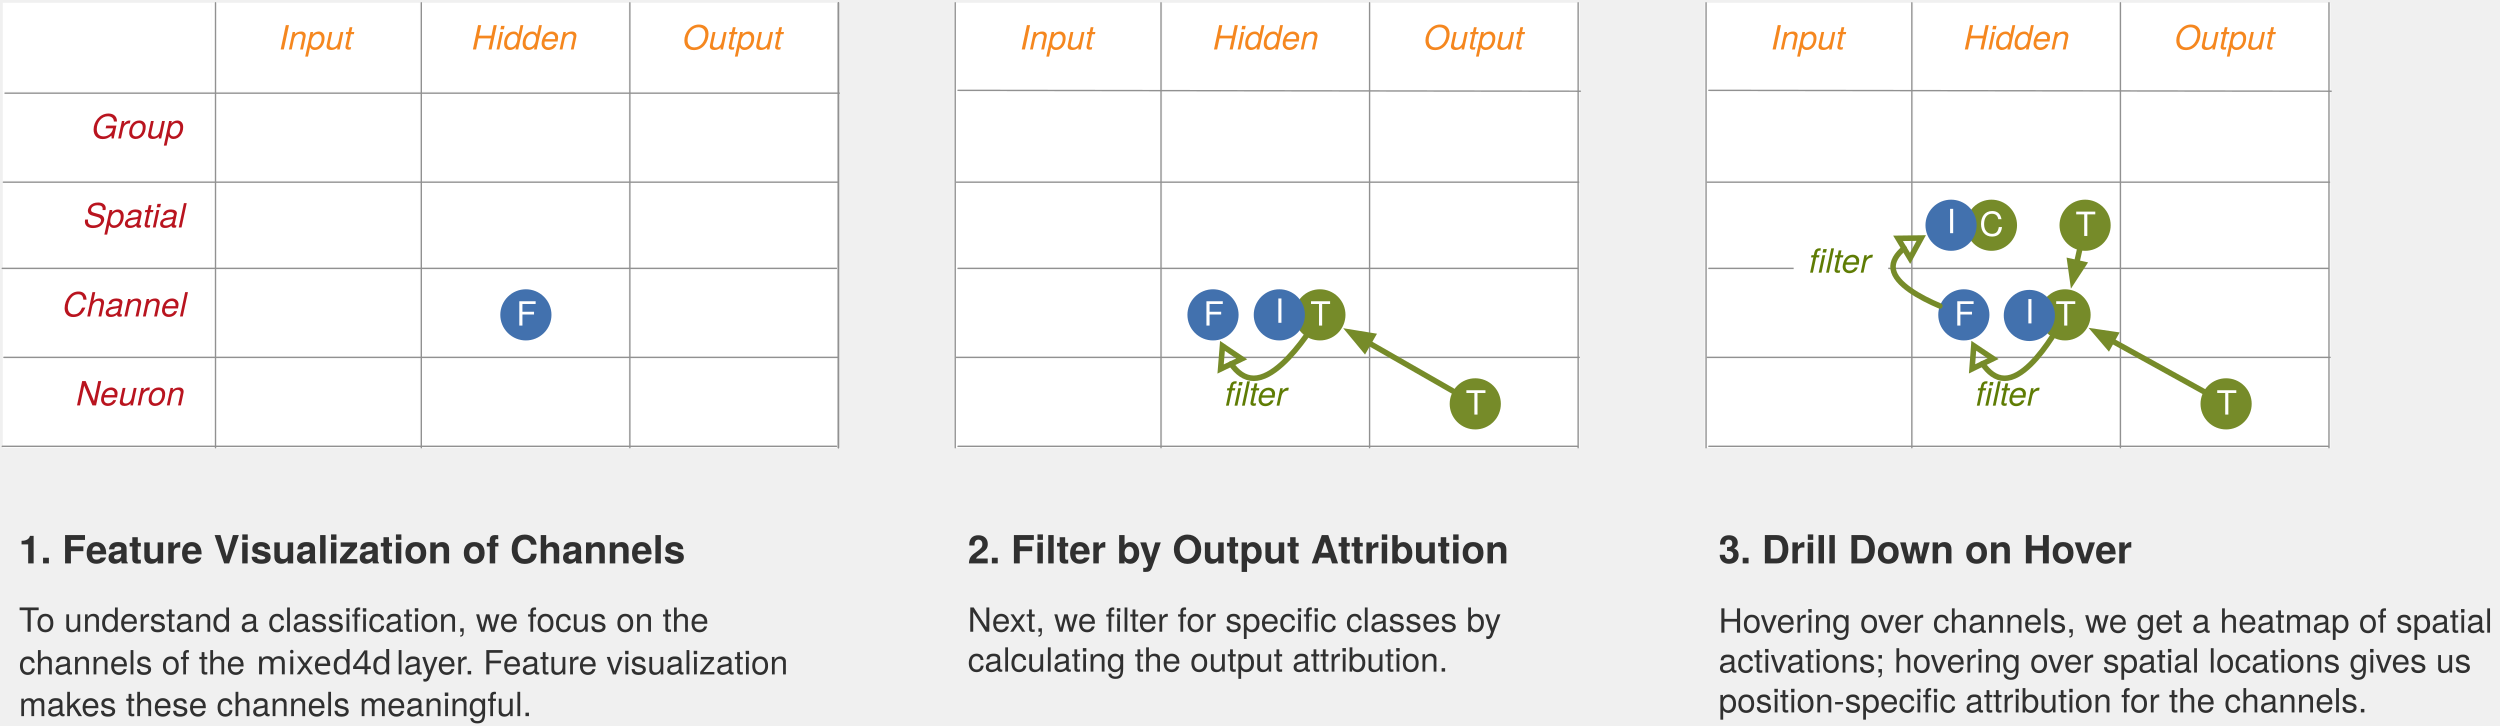
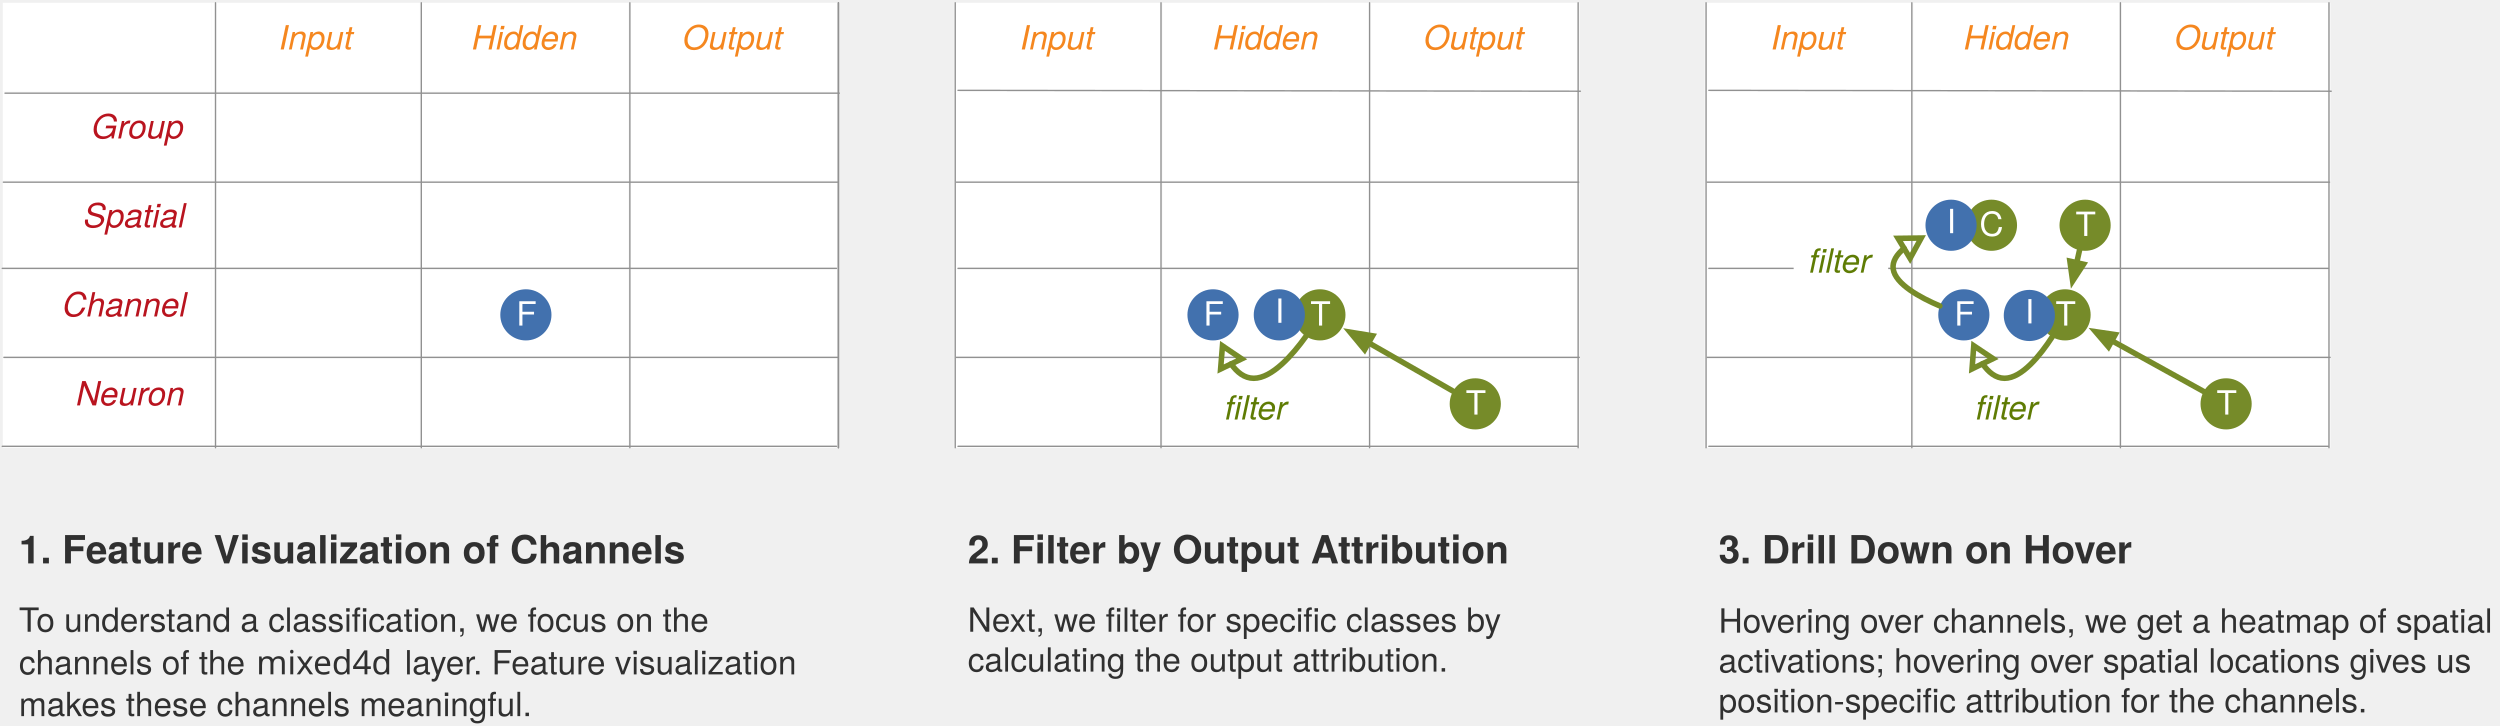
<svg xmlns="http://www.w3.org/2000/svg" width="899px" height="261px" viewBox="0 0 899 261" version="1.1">
  <defs />
  <g id="Page-3" stroke="none" stroke-width="1" fill="none" fill-rule="evenodd">
    <polygon id="Fill-1" fill="#FFFFFF" points="76 97 151 97 151 129 76 129" />
    <polygon id="Fill-3" fill="#FFFFFF" points="226 97 301 97 301 129 226 129" />
    <polygon id="Fill-4" fill="#FFFFFF" points="76 33 151 33 151 65 76 65" />
    <polygon id="Fill-5" fill="#FFFFFF" points="1 97 76 97 76 129 1 129" />
    <text id="Channel" font-family="HelveticaNeue-Italic, Helvetica Neue" font-size="12" font-style="italic" font-weight="normal" fill="#B9141F">
      <tspan x="22.484" y="113.792">Channel</tspan>
    </text>
    <polygon id="Fill-6" fill="#FFFFFF" points="226 1 301 1 301 33 226 33" />
    <text id="Output" font-family="HelveticaNeue-Italic, Helvetica Neue" font-size="12" font-style="italic" font-weight="normal" fill="#F5871F">
      <tspan x="245.436" y="17.792">Output</tspan>
    </text>
    <polygon id="Fill-7" fill="#FFFFFF" points="76 129 151 129 151 161 76 161" />
    <polygon id="Fill-8" fill="#FFFFFF" points="76 65 151 65 151 97 76 97" />
    <polygon id="Fill-9" fill="#FFFFFF" points="226 129 301 129 301 161 226 161" />
    <polygon id="Fill-10" fill="#FFFFFF" points="151 129 226 129 226 161 151 161" />
    <polygon id="Fill-11" fill="#FFFFFF" points="151 33 226 33 226 65 151 65" />
    <polygon id="Fill-12" fill="#FFFFFF" points="151 97 226 97 226 129 151 129" />
    <polygon id="Fill-13" fill="#FFFFFF" points="151 65 226 65 226 97 151 97" />
    <polygon id="Fill-14" fill="#FFFFFF" points="1 33 76 33 76 65 1 65" />
    <text id="Group-15" font-family="HelveticaNeue-Italic, Helvetica Neue" font-size="12" font-style="italic" font-weight="normal" fill="#B9141F">
      <tspan x="32.936" y="49.792">Group</tspan>
    </text>
    <polygon id="Fill-16" fill="#FFFFFF" points="1 65 76 65 76 97 1 97" />
    <text id="Spatial" font-family="HelveticaNeue-Italic, Helvetica Neue" font-size="12" font-style="italic" font-weight="normal" fill="#B9141F">
      <tspan x="30.044" y="81.792">Spatial</tspan>
    </text>
    <polygon id="Fill-17" fill="#FFFFFF" points="226 65 301 65 301 97 226 97" />
    <polygon id="Fill-18" fill="#FFFFFF" points="76 1 151 1 151 33 76 33" />
    <text id="Input" font-family="HelveticaNeue-Italic, Helvetica Neue" font-size="12" font-style="italic" font-weight="normal" fill="#F5871F">
      <tspan x="100.326" y="17.792">Input</tspan>
    </text>
    <polygon id="Fill-19" fill="#FFFFFF" points="1 1 76 1 76 33 1 33" />
    <polygon id="Fill-20" fill="#FFFFFF" points="226 33 301 33 301 65 226 65" />
    <polygon id="Fill-21" fill="#FFFFFF" points="1 129 76 129 76 161 1 161" />
    <text id="Neuron" font-family="HelveticaNeue-Italic, Helvetica Neue" font-size="12" font-style="italic" font-weight="normal" fill="#B9141F">
      <tspan x="27.38" y="145.792">Neuron</tspan>
    </text>
    <polygon id="Fill-22" fill="#FFFFFF" points="151 1 226 1 226 33 151 33" />
    <text id="Hidden" font-family="HelveticaNeue-Italic, Helvetica Neue" font-size="12" font-style="italic" font-weight="normal" fill="#F5871F">
      <tspan x="169.662" y="17.792">Hidden</tspan>
    </text>
    <path d="M77.5,1 L77.5,161" id="Stroke-23" stroke="#919191" stroke-width="0.5" stroke-linecap="round" stroke-linejoin="round" />
    <path d="M151.5,1 L151.5,161" id="Stroke-24" stroke="#919191" stroke-width="0.5" stroke-linecap="round" stroke-linejoin="round" />
    <path d="M226.5,1 L226.5,161" id="Stroke-25" stroke="#919191" stroke-width="0.5" stroke-linecap="round" stroke-linejoin="round" />
    <path d="M1.8,33.5 L301.8,33.5" id="Stroke-26" stroke="#919191" stroke-width="0.5" stroke-linecap="round" stroke-linejoin="round" />
    <path d="M1.206,65.5 L301.206,65.5" id="Stroke-27" stroke="#919191" stroke-width="0.5" stroke-linecap="round" stroke-linejoin="round" />
    <path d="M0.809,96.5 L300.809,96.5" id="Stroke-28" stroke="#919191" stroke-width="0.5" stroke-linecap="round" stroke-linejoin="round" />
    <path d="M1.405,128.5 L301.405,128.5" id="Stroke-29" stroke="#919191" stroke-width="0.5" stroke-linecap="round" stroke-linejoin="round" />
    <path d="M0.809,160.5 L300.809,160.5" id="Stroke-30" stroke="#919191" stroke-width="0.5" stroke-linecap="round" stroke-linejoin="round" />
    <path d="M301.5,1 L301.5,161" id="Stroke-31" stroke="#919191" stroke-width="0.5" stroke-linecap="round" stroke-linejoin="round" />
    <path d="M301.5,1 L301.5,161" id="Stroke-32" stroke="#919191" stroke-width="0.5" stroke-linecap="round" stroke-linejoin="round" />
    <path d="M195.613,106.719 C199.206,110.311 199.206,116.136 195.613,119.729 C192.021,123.322 186.196,123.322 182.603,119.729 C179.01,116.136 179.01,110.311 182.603,106.719 C186.196,103.126 192.021,103.126 195.613,106.719" id="Fill-43" fill="#4271AE" />
    <text id="F" font-family="HelveticaNeue, Helvetica Neue" font-size="12" font-weight="normal" fill="#FFFFFF">
      <tspan x="185.664" y="117.076">F</tspan>
    </text>
    <text id="1.-Feature-Visualization-of-Channels" font-family="HelveticaNeue-Bold, Helvetica Neue" font-size="14" font-weight="bold" fill-opacity="0.8" fill="#000000">
      <tspan x="6.8" y="202.609">1. Feature Visualization of Channels</tspan>
    </text>
-     <text id="To-understand-a-classiﬁcation,-we-focus-on-the-" font-family="HelveticaNeue, Helvetica Neue" font-size="12" font-weight="normal" fill-opacity="0.8" fill="#000000">
-       <tspan x="6.8" y="227.183">To understand a classiﬁcation, we focus on the</tspan>
+     <text id="To-understand-a-classification,-we-focus-on-the-" font-family="HelveticaNeue, Helvetica Neue" font-size="12" font-weight="normal" fill-opacity="0.8" fill="#000000">
+       <tspan x="6.8" y="227.183">To understand a classification, we focus on the</tspan>
    </text>
    <text id="channels-of-the-" font-family="HelveticaNeue, Helvetica Neue" font-size="12" font-weight="normal" fill-opacity="0.8" fill="#000000">
      <tspan x="6.8" y="242.519">channels of the </tspan>
    </text>
    <text id="mixed4d" font-family="Monaco" font-size="12" font-weight="normal" fill-opacity="0.8" fill="#000000">
      <tspan x="92.156" y="242.499">mixed4d</tspan>
    </text>
    <text id="-layer.-Feature-visualization-" font-family="HelveticaNeue, Helvetica Neue" font-size="12" font-weight="normal" fill-opacity="0.8" fill="#000000">
-       <tspan x="142.564" y="242.519"> layer. Feature visualization</tspan>
+       <tspan x="145.564" y="242.519"> layer. Feature visualization</tspan>
    </text>
    <text id="makes-these-channels-meaningful." font-family="HelveticaNeue, Helvetica Neue" font-size="12" font-weight="normal" fill-opacity="0.8" fill="#000000">
      <tspan x="6.8" y="257.521">makes these channels meaningful.</tspan>
    </text>
    <polygon id="Fill-44" fill="#FFFFFF" points="343 1 418 1 418 33 343 33" />
    <text id="Input" font-family="HelveticaNeue-Italic, Helvetica Neue" font-size="12" font-style="italic" font-weight="normal" fill="#F5871F">
      <tspan x="366.826" y="17.792">Input</tspan>
    </text>
    <polygon id="Fill-45" fill="#FFFFFF" points="418 129 493 129 493 161 418 161" />
    <polygon id="Fill-46" fill="#FFFFFF" points="493 33 568 33 568 65 493 65" />
    <polygon id="Fill-47" fill="#FFFFFF" points="343 129 418 129 418 161 343 161" />
    <polygon id="Fill-48" fill="#FFFFFF" points="343 33 418 33 418 65 343 65" />
    <polygon id="Fill-49" fill="#FFFFFF" points="418 65 493 65 493 97 418 97" />
    <polygon id="Fill-50" fill="#FFFFFF" points="343 65 418 65 418 97 343 97" />
    <polygon id="Fill-51" fill="#FFFFFF" points="493 97 568 97 568 129 493 129" />
    <polygon id="Fill-52" fill="#FFFFFF" points="343 97 418 97 418 129 343 129" />
    <polygon id="Fill-53" fill="#FFFFFF" points="493 129 568 129 568 161 493 161" />
    <polygon id="Fill-54" fill="#FFFFFF" points="493 1 568 1 568 33 493 33" />
    <text id="Output" font-family="HelveticaNeue-Italic, Helvetica Neue" font-size="12" font-style="italic" font-weight="normal" fill="#F5871F">
      <tspan x="511.936" y="17.792">Output</tspan>
    </text>
    <polygon id="Fill-55" fill="#FFFFFF" points="418 97 493 97 493 129 418 129" />
    <polygon id="Fill-56" fill="#FFFFFF" points="418 1 493 1 493 33 418 33" />
    <text id="Hidden" font-family="HelveticaNeue-Italic, Helvetica Neue" font-size="12" font-style="italic" font-weight="normal" fill="#F5871F">
      <tspan x="436.162" y="17.792">Hidden</tspan>
    </text>
    <polygon id="Fill-57" fill="#FFFFFF" points="493 65 568 65 568 97 493 97" />
    <polygon id="Fill-58" fill="#FFFFFF" points="418 33 493 33 493 65 418 65" />
    <path d="M343.5,1 L343.5,161" id="Stroke-59" stroke="#919191" stroke-width="0.5" stroke-linecap="round" stroke-linejoin="round" />
    <path d="M417.5,1 L417.5,161" id="Stroke-60" stroke="#919191" stroke-width="0.5" stroke-linecap="round" stroke-linejoin="round" />
    <path d="M492.5,1 L492.5,161" id="Stroke-61" stroke="#919191" stroke-width="0.5" stroke-linecap="round" stroke-linejoin="round" />
    <path d="M344.5,32.485 L568.3,32.8" id="Stroke-62" stroke="#919191" stroke-width="0.5" stroke-linecap="round" stroke-linejoin="round" />
    <path d="M343.906,65.5 L567.706,65.5" id="Stroke-63" stroke="#919191" stroke-width="0.5" stroke-linecap="round" stroke-linejoin="round" />
    <path d="M344.5,96.5 L567.309,96.5" id="Stroke-64" stroke="#919191" stroke-width="0.5" stroke-linecap="round" stroke-linejoin="round" />
    <path d="M343.906,128.5 L567.905,128.5" id="Stroke-65" stroke="#919191" stroke-width="0.5" stroke-linecap="round" stroke-linejoin="round" />
    <path d="M344.5,160.5 L567.309,160.5" id="Stroke-66" stroke="#919191" stroke-width="0.5" stroke-linecap="round" stroke-linejoin="round" />
    <path d="M567.5,1 L567.5,161" id="Stroke-67" stroke="#919191" stroke-width="0.5" stroke-linecap="round" stroke-linejoin="round" />
    <path d="M442.705,106.719 C446.298,110.311 446.298,116.136 442.705,119.729 C439.113,123.322 433.288,123.322 429.695,119.729 C426.102,116.136 426.102,110.311 429.695,106.719 C433.288,103.126 439.113,103.126 442.705,106.719" id="Fill-68" fill="#4271AE" />
    <text id="F" font-family="HelveticaNeue, Helvetica Neue" font-size="12" font-weight="normal" fill="#FFFFFF">
      <tspan x="432.756" y="117.076">F</tspan>
    </text>
    <text id="2.-Filter-by-Output-Attribution" font-family="HelveticaNeue-Bold, Helvetica Neue" font-size="14" font-weight="bold" fill-opacity="0.8" fill="#000000">
      <tspan x="348" y="202.609">2. Filter by Output Attribution</tspan>
    </text>
-     <text id="Next,-we-ﬁlter-for-speciﬁc-classes-by-" font-family="HelveticaNeue, Helvetica Neue" font-size="12" font-weight="normal" fill-opacity="0.8" fill="#000000">
-       <tspan x="348" y="227.184">Next, we ﬁlter for speciﬁc classes by </tspan>
+     <text id="Next,-we-filter-for-specific-classes-by-" font-family="HelveticaNeue, Helvetica Neue" font-size="12" font-weight="normal" fill-opacity="0.8" fill="#000000">
+       <tspan x="348" y="227.184">Next, we filter for specific classes by </tspan>
    </text>
    <text id="calculating-the-output-attribution." font-family="HelveticaNeue, Helvetica Neue" font-size="12" font-weight="normal" fill-opacity="0.8" fill="#000000">
      <tspan x="348" y="241.52">calculating the output attribution.</tspan>
    </text>
    <path d="M537.013,138.725 C540.606,142.318 540.606,148.143 537.013,151.736 C533.421,155.328 527.596,155.328 524.003,151.736 C520.41,148.143 520.41,142.318 524.003,138.725 C527.596,135.132 533.421,135.132 537.013,138.725" id="Fill-69" fill="#768B29" />
    <text id="T" font-family="HelveticaNeue, Helvetica Neue" font-size="12" font-weight="normal" fill="#FFFFFF">
      <tspan x="527.064" y="149.082">T</tspan>
    </text>
    <path d="M481.14,106.719 C484.733,110.311 484.733,116.136 481.14,119.729 C477.548,123.322 471.723,123.322 468.13,119.729 C464.537,116.136 464.537,110.311 468.13,106.719 C471.723,103.126 477.548,103.126 481.14,106.719" id="Fill-70" fill="#768B29" />
    <text id="T" font-family="HelveticaNeue, Helvetica Neue" font-size="12" font-weight="normal" fill="#FFFFFF">
      <tspan x="471.191" y="117.076">T</tspan>
    </text>
    <path d="M522.523,140.656 L492.148,123.256" id="Stroke-71" stroke="#768B29" stroke-width="2" stroke-linecap="round" stroke-linejoin="round" />
    <polygon id="Fill-72" fill="#768B29" points="485.483 119.438 490.716 125.755 493.579 120.757" />
    <polygon id="Stroke-73" stroke="#768B29" stroke-width="2" points="485.483 119.438 490.716 125.755 493.579 120.757" />
    <path d="M469.622,120.941 C464.868,127.558 457.484,136.03 450.847,136.03 C447.493,136.03 444.815,133.866 442.716,130.871" id="Stroke-74" stroke="#768B29" stroke-width="2" stroke-linecap="round" stroke-linejoin="round" />
    <polygon id="Stroke-75" stroke="#768B29" stroke-width="2" points="439.596 124.383 438.931 132.692 446.501 129.052" />
-     <text id="ﬁlter" font-family="HelveticaNeue-Italic, Helvetica Neue" font-size="12" font-style="italic" font-weight="normal" fill="#5F7C04">
-       <tspan x="440.398" y="145.872">ﬁlter</tspan>
+     <text id="filter" font-family="HelveticaNeue-Italic, Helvetica Neue" font-size="12" font-style="italic" font-weight="normal" fill="#5F7C04">
+       <tspan x="440.398" y="150.872">filter</tspan>
    </text>
    <polygon id="Fill-76" fill="#FFFFFF" points="613 1 688 1 688 33 613 33" />
    <text id="Input" font-family="HelveticaNeue-Italic, Helvetica Neue" font-size="12" font-style="italic" font-weight="normal" fill="#F5871F">
      <tspan x="636.826" y="17.792">Input</tspan>
    </text>
    <polygon id="Fill-77" fill="#FFFFFF" points="688 129 763 129 763 161 688 161" />
    <polygon id="Fill-78" fill="#FFFFFF" points="763 33 838 33 838 65 763 65" />
    <polygon id="Fill-79" fill="#FFFFFF" points="613 129 688 129 688 161 613 161" />
    <polygon id="Fill-80" fill="#FFFFFF" points="613 33 688 33 688 65 613 65" />
    <polygon id="Fill-81" fill="#FFFFFF" points="688 65 763 65 763 97 688 97" />
    <polygon id="Fill-82" fill="#FFFFFF" points="613 65 688 65 688 97 613 97" />
    <polygon id="Fill-83" fill="#FFFFFF" points="763 97 838 97 838 129 763 129" />
    <polygon id="Fill-84" fill="#FFFFFF" points="613 97 688 97 688 129 613 129" />
    <polygon id="Fill-85" fill="#FFFFFF" points="763 129 838 129 838 161 763 161" />
    <polygon id="Fill-86" fill="#FFFFFF" points="763 1 838 1 838 33 763 33" />
    <text id="Output" font-family="HelveticaNeue-Italic, Helvetica Neue" font-size="12" font-style="italic" font-weight="normal" fill="#F5871F">
      <tspan x="781.936" y="17.792">Output</tspan>
    </text>
    <polygon id="Fill-87" fill="#FFFFFF" points="688 97 763 97 763 129 688 129" />
    <polygon id="Fill-88" fill="#FFFFFF" points="688 1 763 1 763 33 688 33" />
    <text id="Hidden" font-family="HelveticaNeue-Italic, Helvetica Neue" font-size="12" font-style="italic" font-weight="normal" fill="#F5871F">
      <tspan x="706.162" y="17.792">Hidden</tspan>
    </text>
    <polygon id="Fill-89" fill="#FFFFFF" points="763 65 838 65 838 97 763 97" />
    <polygon id="Fill-90" fill="#FFFFFF" points="688 33 763 33 763 65 688 65" />
    <path d="M613.5,1 L613.5,161" id="Stroke-91" stroke="#919191" stroke-width="0.5" stroke-linecap="round" stroke-linejoin="round" />
    <path d="M687.5,1 L687.5,161" id="Stroke-92" stroke="#919191" stroke-width="0.5" stroke-linecap="round" stroke-linejoin="round" />
    <path d="M762.5,1 L762.5,161" id="Stroke-93" stroke="#919191" stroke-width="0.5" stroke-linecap="round" stroke-linejoin="round" />
    <path d="M614.5,32.485 L838.3,32.8" id="Stroke-94" stroke="#919191" stroke-width="0.5" stroke-linecap="round" stroke-linejoin="round" />
    <path d="M613.906,65.5 L837.706,65.5" id="Stroke-95" stroke="#919191" stroke-width="0.5" stroke-linecap="round" stroke-linejoin="round" />
    <path d="M614.5,96.5 L837.309,96.5" id="Stroke-96" stroke="#919191" stroke-width="0.5" stroke-linecap="round" stroke-linejoin="round" />
    <path d="M613.906,128.5 L837.905,128.5" id="Stroke-97" stroke="#919191" stroke-width="0.5" stroke-linecap="round" stroke-linejoin="round" />
    <path d="M614.5,160.5 L837.309,160.5" id="Stroke-98" stroke="#919191" stroke-width="0.5" stroke-linecap="round" stroke-linejoin="round" />
    <path d="M837.5,1 L837.5,161" id="Stroke-99" stroke="#919191" stroke-width="0.5" stroke-linecap="round" stroke-linejoin="round" />
    <path d="M712.705,106.719 C716.298,110.311 716.298,116.136 712.705,119.729 C709.113,123.322 703.287,123.322 699.695,119.729 C696.102,116.136 696.102,110.311 699.695,106.719 C703.287,103.126 709.113,103.126 712.705,106.719" id="Fill-100" fill="#4271AE" />
    <text id="F" font-family="HelveticaNeue, Helvetica Neue" font-size="12" font-weight="normal" fill="#FFFFFF">
      <tspan x="702.756" y="117.076">F</tspan>
    </text>
    <path d="M807.013,138.725 C810.606,142.318 810.606,148.143 807.013,151.736 C803.421,155.328 797.596,155.328 794.003,151.736 C790.41,148.143 790.41,142.318 794.003,138.725 C797.596,135.132 803.421,135.132 807.013,138.725" id="Fill-101" fill="#768B29" />
    <text id="T" font-family="HelveticaNeue, Helvetica Neue" font-size="12" font-weight="normal" fill="#FFFFFF">
      <tspan x="797.064" y="149.082">T</tspan>
    </text>
    <path d="M749.105,106.719 C752.698,110.311 752.698,116.136 749.105,119.729 C745.513,123.322 739.687,123.322 736.095,119.729 C732.502,116.136 732.502,110.311 736.095,106.719 C739.687,103.126 745.513,103.126 749.105,106.719" id="Fill-102" fill="#768B29" />
    <text id="T" font-family="HelveticaNeue, Helvetica Neue" font-size="12" font-weight="normal" fill="#FFFFFF">
      <tspan x="739.156" y="117.076">T</tspan>
    </text>
    <path d="M792.454,140.779 L759.424,122.522" id="Stroke-103" stroke="#768B29" stroke-width="2" stroke-linecap="round" stroke-linejoin="round" />
    <polygon id="Fill-104" fill="#768B29" points="753.542 119.272 758.205 124.728 760.643 120.317" />
    <polygon id="Stroke-105" stroke="#768B29" stroke-width="2" points="753.542 119.272 758.205 124.728 760.643 120.317" />
    <path d="M737.964,121.173 C733.681,127.754 727.059,136.03 720.847,136.03 C717.647,136.03 715.022,133.834 712.924,130.804" id="Stroke-106" stroke="#768B29" stroke-width="2" stroke-linecap="round" stroke-linejoin="round" />
    <polygon id="Stroke-107" stroke="#768B29" stroke-width="2" points="709.772 124.333 709.149 132.646 716.701 128.967" />
-     <text id="ﬁlter" font-family="HelveticaNeue-Italic, Helvetica Neue" font-size="12" font-style="italic" font-weight="normal" fill="#5F7C04">
-       <tspan x="710.398" y="145.872">ﬁlter</tspan>
+     <text id="filter" font-family="HelveticaNeue-Italic, Helvetica Neue" font-size="12" font-style="italic" font-weight="normal" fill="#5F7C04">
+       <tspan x="710.398" y="150.872">filter</tspan>
    </text>
    <path d="M722.634,74.495 C726.227,78.087 726.227,83.913 722.634,87.505 C719.042,91.098 713.216,91.098 709.624,87.505 C706.031,83.913 706.031,78.087 709.624,74.495 C713.216,70.902 719.042,70.902 722.634,74.495" id="Fill-108" fill="#768B29" />
    <text id="C" font-family="HelveticaNeue, Helvetica Neue" font-size="12" font-weight="normal" fill="#FFFFFF">
      <tspan x="711.797" y="84.852">C</tspan>
    </text>
    <path d="M708.105,74.495 C711.698,78.087 711.698,83.913 708.105,87.505 C704.513,91.098 698.688,91.098 695.095,87.505 C691.502,83.913 691.502,78.087 695.095,74.495 C698.688,70.902 704.513,70.902 708.105,74.495" id="Fill-109" fill="#4271AE" />
    <text id="I" font-family="HelveticaNeue, Helvetica Neue" font-size="12" font-weight="normal" fill="#FFFFFF">
      <tspan x="700.046" y="83.852">I</tspan>
    </text>
    <path d="M756.305,74.495 C759.898,78.087 759.898,83.913 756.305,87.505 C752.713,91.098 746.888,91.098 743.295,87.505 C739.702,83.913 739.702,78.087 743.295,74.495 C746.888,70.902 752.713,70.902 756.305,74.495" id="Fill-110" fill="#768B29" />
    <text id="T" font-family="HelveticaNeue, Helvetica Neue" font-size="12" font-weight="normal" fill="#FFFFFF">
      <tspan x="746.356" y="84.852">T</tspan>
    </text>
    <path d="M697.574,110.02 C690.515,107.018 681.57,102.183 680.79,96.721 C680.4,93.986 682.111,91.479 684.699,89.309" id="Stroke-111" stroke="#768B29" stroke-width="2" stroke-linecap="round" stroke-linejoin="round" />
    <polygon id="Stroke-112" stroke="#768B29" stroke-width="2" points="690.87 85.596 682.536 85.709 686.866 92.906" />
    <text id="3.-Drill-Down-on-Hover" font-family="HelveticaNeue-Bold, Helvetica Neue" font-size="14" font-weight="bold" fill-opacity="0.8" fill="#000000">
      <tspan x="618" y="202.609">3. Drill Down on Hover</tspan>
    </text>
    <text id="Hovering-over-channels,-we-get-a-heatmap-of-spatial-" font-family="HelveticaNeue, Helvetica Neue" font-size="12" font-weight="normal" fill-opacity="0.8" fill="#000000">
      <tspan x="618" y="227.516">Hovering over channels, we get a heatmap of spatial </tspan>
    </text>
    <text id="activations;-hovering-over-spatial-locations-gives-us-" font-family="HelveticaNeue, Helvetica Neue" font-size="12" font-weight="normal" fill-opacity="0.8" fill="#000000">
      <tspan x="618" y="241.852">activations; hovering over spatial locations gives us </tspan>
    </text>
-     <text id="position-speciﬁc-attribution-for-the-channels." font-family="HelveticaNeue, Helvetica Neue" font-size="12" font-weight="normal" fill-opacity="0.8" fill="#000000">
-       <tspan x="618" y="256.188">position-speciﬁc attribution for the channels.</tspan>
+     <text id="position-specific-attribution-for-the-channels." font-family="HelveticaNeue, Helvetica Neue" font-size="12" font-weight="normal" fill-opacity="0.8" fill="#000000">
+       <tspan x="618" y="256.188">position-specific attribution for the channels.</tspan>
    </text>
    <polygon id="Fill-113" fill="#FFFFFF" points="645 85 679 85 679 110 645 110" />
-     <text id="ﬁlter" font-family="HelveticaNeue-Italic, Helvetica Neue" font-size="12" font-style="italic" font-weight="normal" fill="#5F7C04">
-       <tspan x="650.444" y="98.056">ﬁlter</tspan>
+     <text id="filter" font-family="HelveticaNeue-Italic, Helvetica Neue" font-size="12" font-style="italic" font-weight="normal" fill="#5F7C04">
+       <tspan x="650.444" y="98.056">filter</tspan>
    </text>
    <path d="M747.794,89.98 L746.791,94.465" id="Stroke-114" stroke="#768B29" stroke-width="2" stroke-linecap="round" stroke-linejoin="round" />
    <polygon id="Fill-115" fill="#768B29" points="745.326 101.024 749.251 95.015 744.332 93.916" />
    <polygon id="Stroke-116" stroke="#768B29" stroke-width="2" points="745.326 101.024 749.251 95.015 744.332 93.916" />
    <path d="M466.552,106.719 C470.145,110.311 470.145,116.136 466.552,119.729 C462.959,123.322 457.134,123.322 453.541,119.729 C449.949,116.136 449.949,110.311 453.541,106.719 C457.134,103.126 462.959,103.126 466.552,106.719" id="Fill-117" fill="#4271AE" />
    <text id="I" font-family="HelveticaNeue, Helvetica Neue" font-size="12" font-weight="normal" fill="#FFFFFF">
      <tspan x="458.493" y="116.076">I</tspan>
    </text>
    <path d="M736.259,106.936 C739.852,110.529 739.852,116.354 736.259,119.947 C732.666,123.54 726.841,123.54 723.248,119.947 C719.655,116.354 719.655,110.529 723.248,106.936 C726.841,103.343 732.666,103.343 736.259,106.936" id="Fill-118" fill="#4271AE" />
    <text id="I" font-family="HelveticaNeue, Helvetica Neue" font-size="12" font-weight="normal" fill="#FFFFFF">
      <tspan x="728.2" y="116.294">I</tspan>
    </text>
  </g>
</svg>
